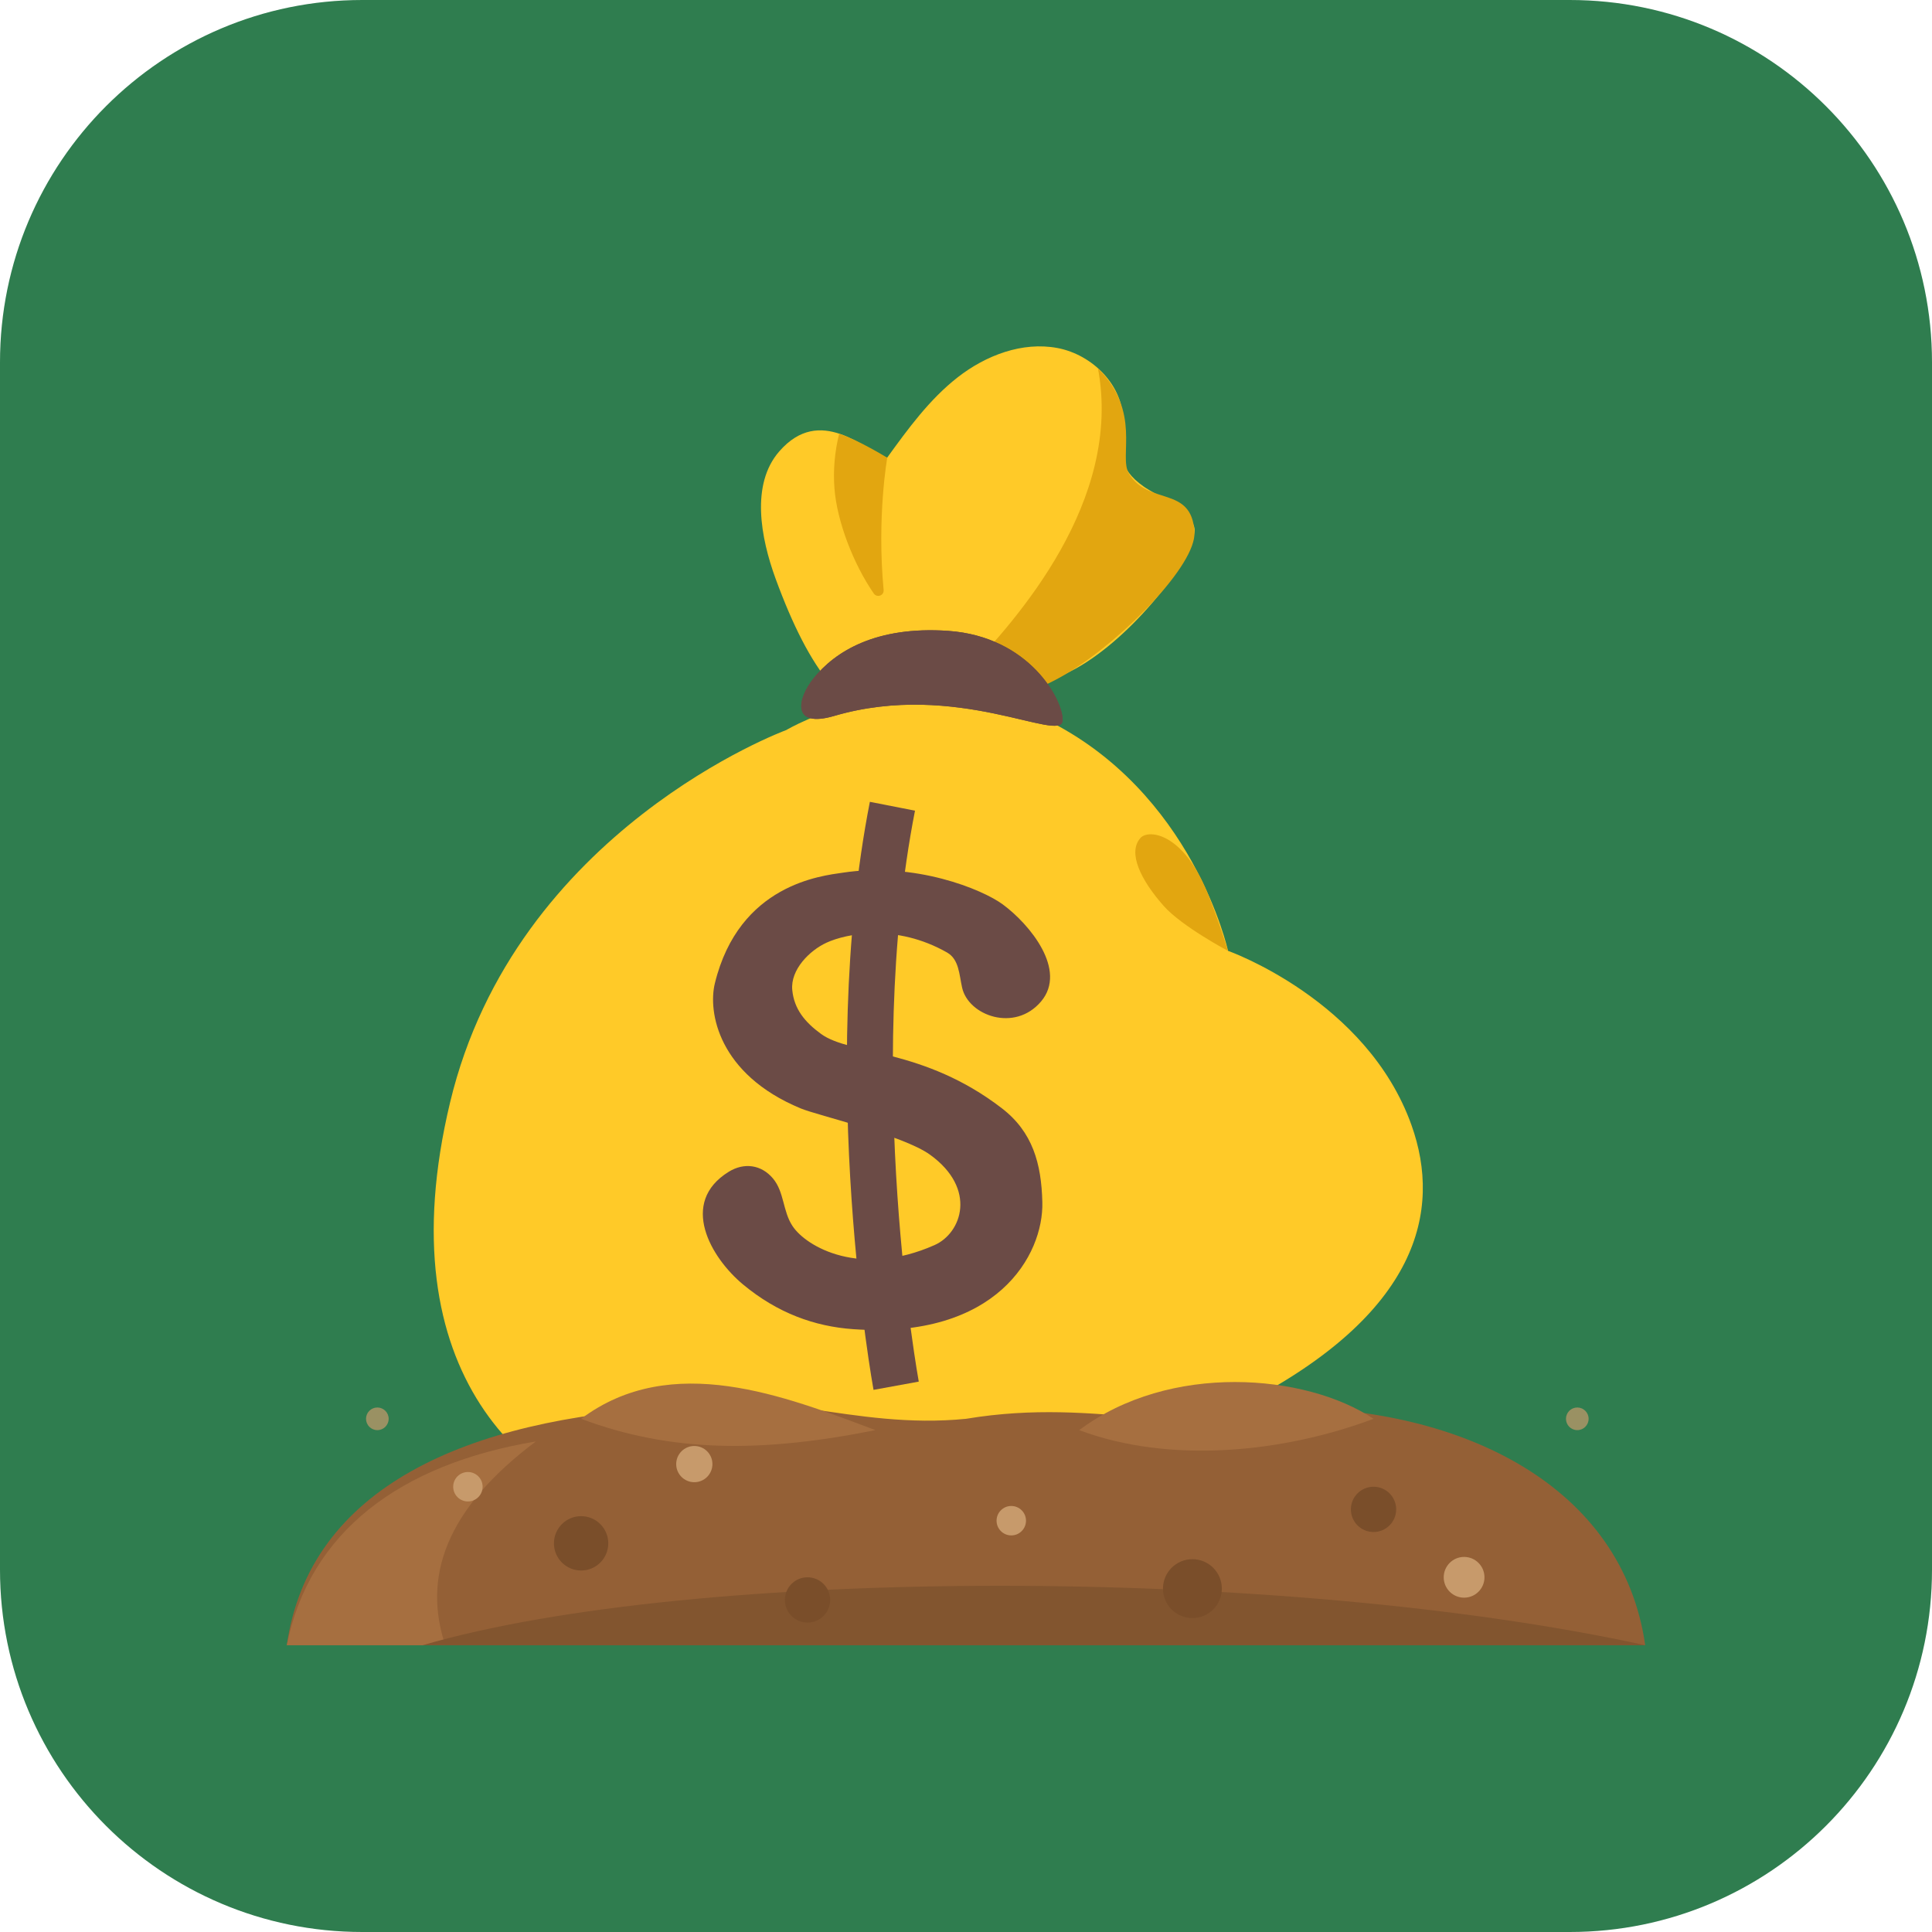
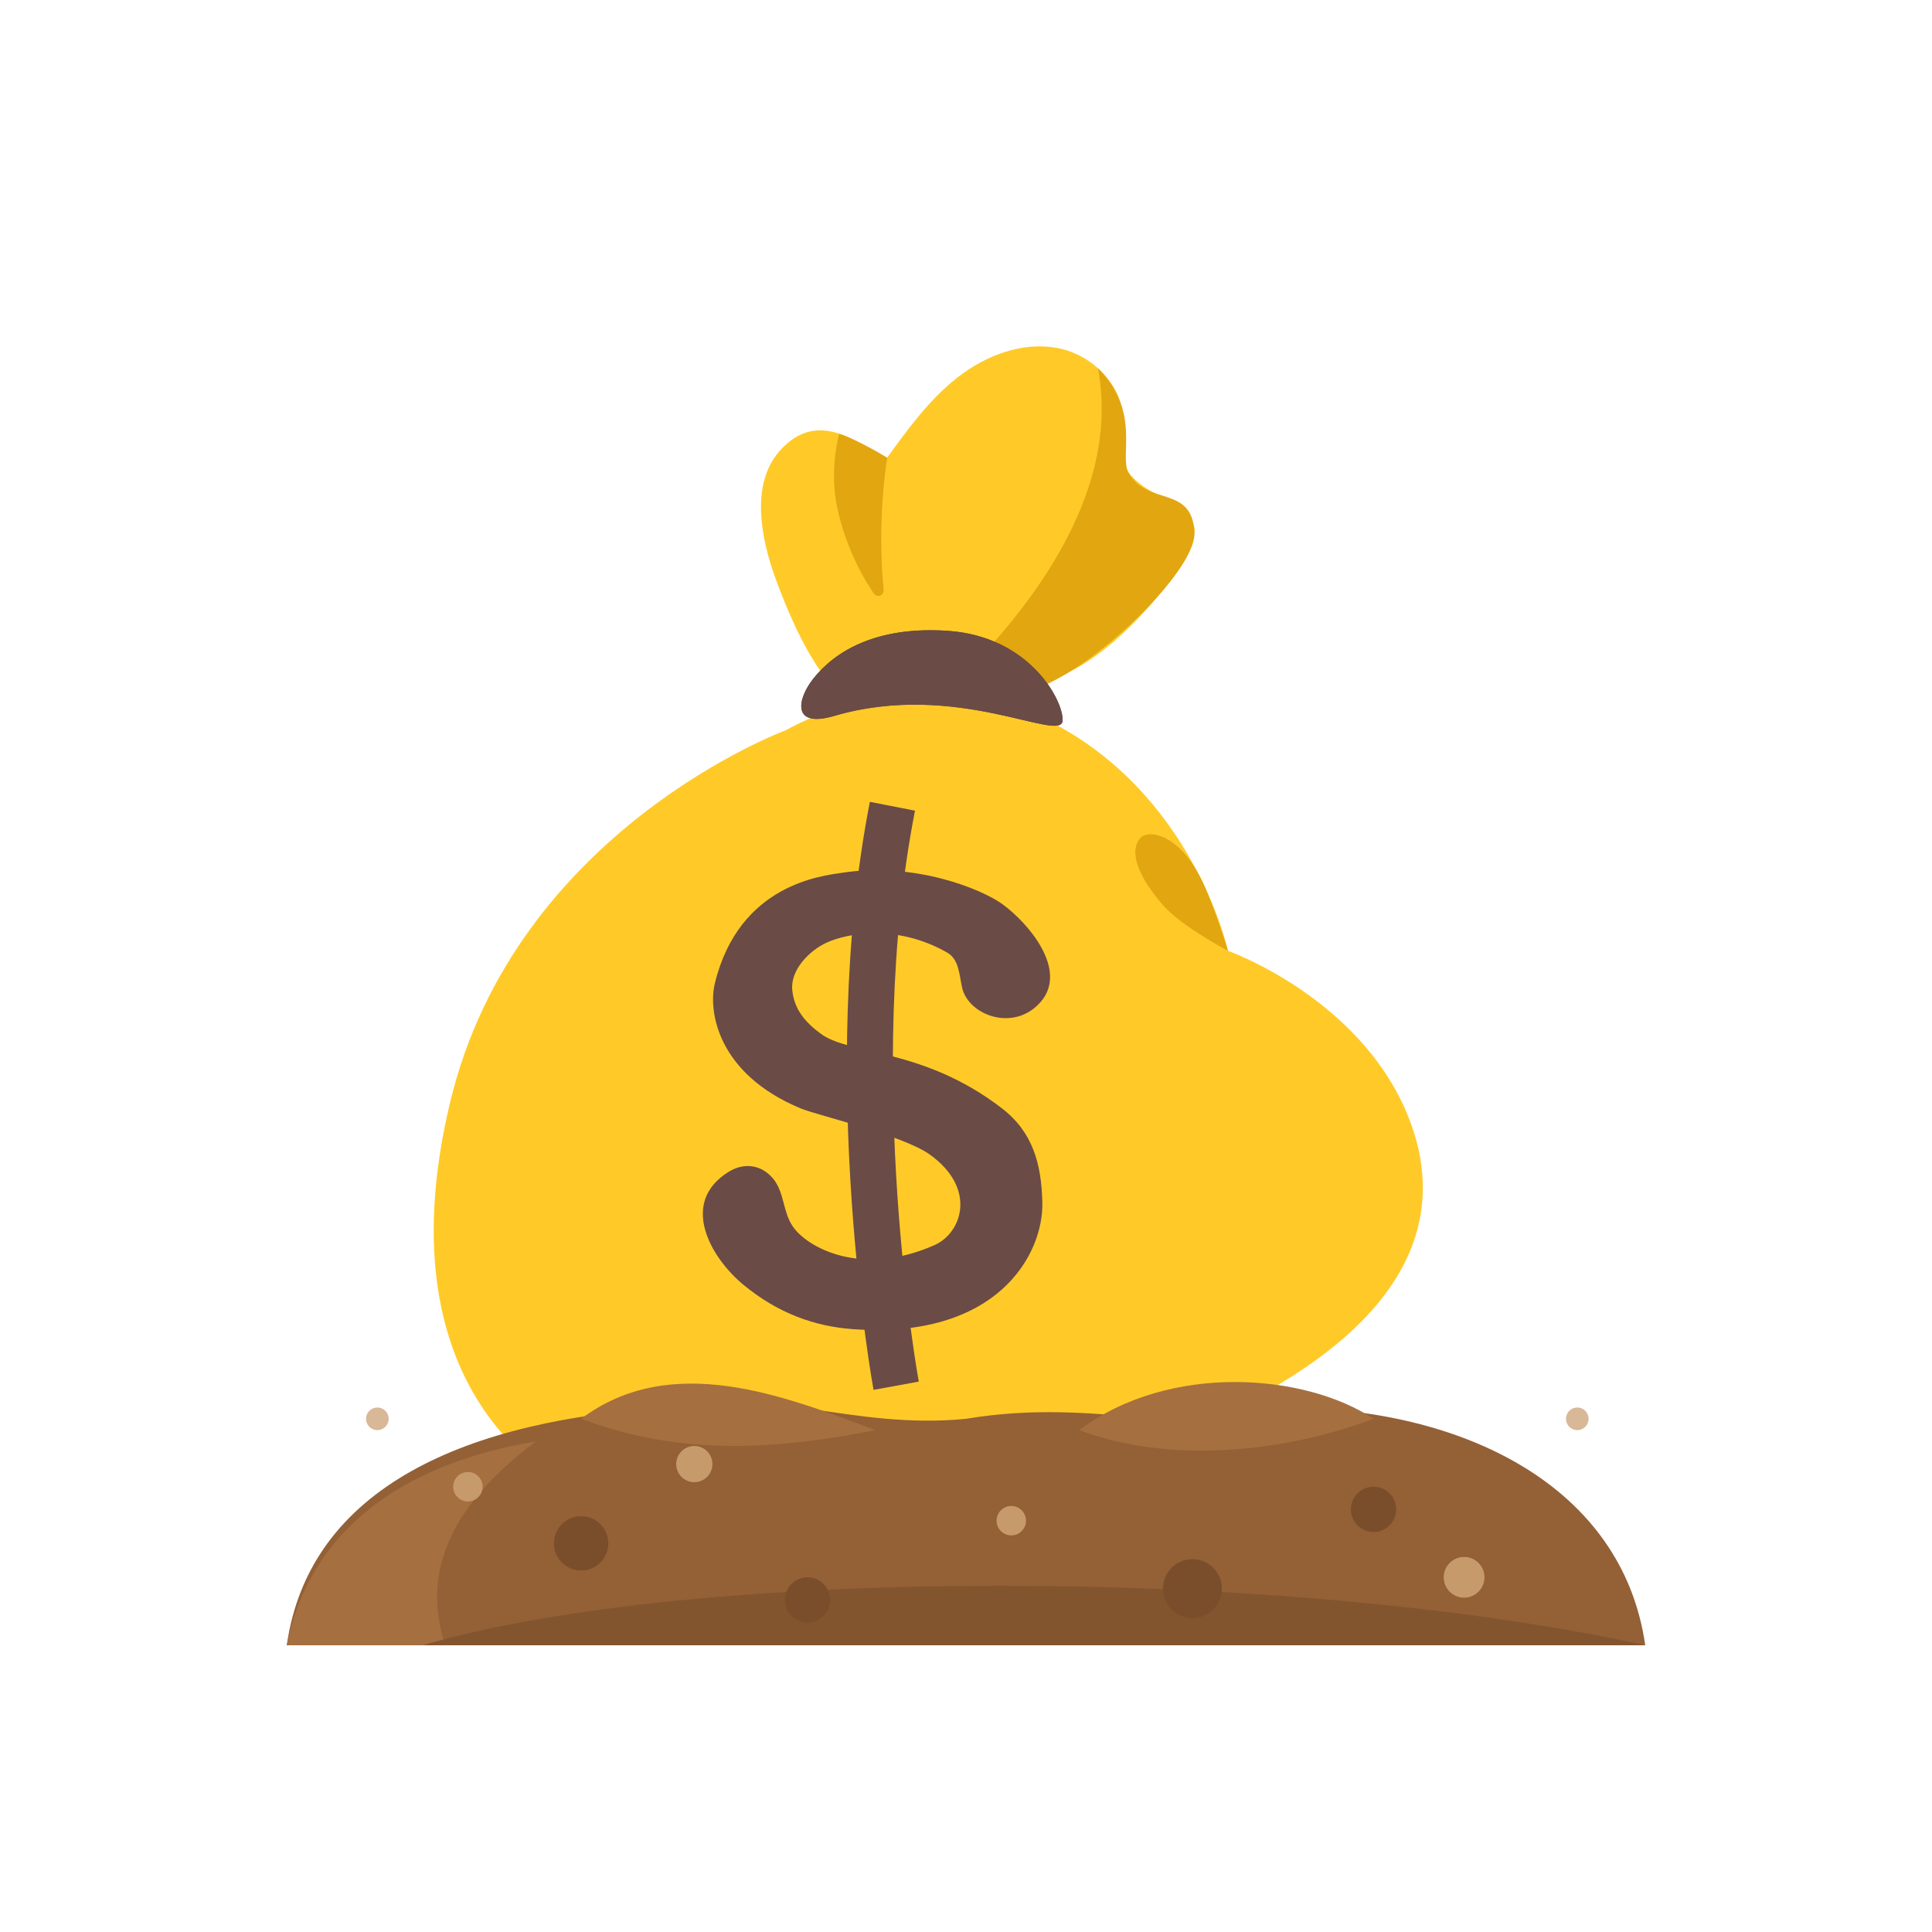
<svg xmlns="http://www.w3.org/2000/svg" xmlns:xlink="http://www.w3.org/1999/xlink" viewBox="0 0 128 128" width="128" height="128">
-   <rect width="128" height="128" rx="24" fill="#2f7d4f" />
  <svg x="16" y="16" width="96" height="96" viewBox="0 0 128 128">
    <g transform="rotate(-14 64 100)">
      <svg x="12" y="10" width="104" height="104" version="1.1" viewBox="0 0 128 128" style="enable-background:new 0 0 128 128;" xml:space="preserve">
        <g id="Layer_1" style="display:none;">
          <linearGradient id="SVGID_1_" gradientUnits="userSpaceOnUse" x1="63.888" y1="123.969" x2="63.888" y2="4.018">
            <stop offset="0" style="stop-color:#FFB74D" />
            <stop offset="1" style="stop-color:#FFE0B2" />
          </linearGradient>
          <path style="display:inline;fill:url(#SVGID_1_);" d="M107.8,75.85c-1.58-2.84-3.49-5.53-5.48-8.11c-2.92-3.8-6.04-7.45-8.71-11.42   c-2.67-3.96-4.69-8.13-8.1-11.6c-3.07-3.22-6.95-5.39-11.04-6.33c-1.54-0.55-2.96-1.48-3.98-2.47H71v-3.99h-0.76   c0.01-1,0.12-1.32,0.35-1.89c1.55-4.45,2.97-8.86,4.52-13.31c0.36-1.08,0.71-2.09,1.43-2.93c0.83-1.08,2.14-1.83,3.09-2.91   c0.95-1.08,1.31-2.9,0.12-3.86c-2.02-0.36-4.16-0.13-6.07,0.72c0.59-1.08-0.12-2.53-1.19-3.13c-1.07-0.6-2.38-0.6-3.57-0.6   c-2.86,0-5.83,0.12-8.68,0.12c-1.31,0-2.86,0.12-3.69,1.08c-0.48,0.48-0.59,1.08-1.07,1.56c-1.31,1.44-3.57,0.96-5.47,0.6   s-4.4-0.12-5,1.8c-0.12,0.72,0,1.32,0.12,2.04c1.55,6.25,4.37,13.22,8.17,18.38c0.61,1.01,0.66,1.32,1.03,2.32H54v3.54   c0,0.54-2.15,1.48-2.55,1.7c-4.71,2.57-8.98,6.85-12.75,10.61c-3.99,3.97-7.63,8.28-10.89,12.87   c-5.38,7.57-11.08,16.46-11.71,25.93c-0.34,5.03,0.76,10.3,3.31,14.67c2.93,5.02,7.48,9.22,11.94,12.89   c4.45,3.66,9.65,6.43,15.18,8.06c0.06,0.02,0.11,0.03,0.17,0.05c11.8,3.45,25.38,1.33,36.69-3.03c7.62-2.94,14.37-7.4,20.24-13.07   c2.98-2.88,5.55-6.26,6.97-10.15C113.08,89.1,111.26,82.06,107.8,75.85z" />
          <g style="display:inline;opacity:0.2;">
            <path style="fill:#424242;" d="M68.92,7.02c0.62,0,1.36,0,1.82,0.12c-0.19,0.93,0.06,1.92,0.73,2.64    c0.58,0.63,1.39,0.97,2.21,0.97c0.41,0,0.82-0.08,1.21-0.26c0.37-0.16,0.76-0.29,1.15-0.39c-0.61,0.5-1.27,1.08-1.84,1.81    c-1.01,1.22-1.5,2.53-1.93,3.83c-0.78,2.24-1.54,4.5-2.27,6.69c-0.72,2.15-1.47,4.38-2.23,6.56c-0.35,0.89-0.52,1.57-0.53,2.9    c-0.01,0.75,0.26,1.48,0.76,2.03v0.31c-0.11,0.17-0.21,0.35-0.29,0.55c-0.46,1.13-0.19,2.42,0.68,3.28    c1.39,1.36,3.19,2.48,5.07,3.15c0.11,0.04,0.23,0.07,0.34,0.1c3.62,0.83,6.92,2.72,9.57,5.5c2.15,2.19,3.73,4.77,5.41,7.49    c0.74,1.21,1.51,2.45,2.34,3.69c1.91,2.83,4.03,5.51,6.08,8.09c0.91,1.14,1.84,2.32,2.74,3.49c2.28,2.97,3.95,5.43,5.24,7.74    c3.61,6.49,4.48,12.43,2.58,17.66c-1.12,3.07-3.21,6.11-6.23,9.02c-5.74,5.54-12.21,9.72-19.24,12.43    c-7.71,2.97-15.63,4.55-22.9,4.55c-4.24,0-8.23-0.54-11.86-1.6l-0.16-0.05c-5.1-1.5-9.99-4.09-14.13-7.5    c-3.99-3.28-8.45-7.29-11.25-12.08c-2.18-3.74-3.21-8.34-2.9-12.96c0.56-8.42,5.7-16.7,11.16-24.4    c3.16-4.44,6.71-8.64,10.56-12.48l0.08-0.08c3.61-3.6,7.7-7.68,11.99-10.02c0.05-0.03,0.13-0.07,0.23-0.11    c1.73-0.85,3.89-1.91,3.89-4.22V33.3c0.38-0.74,0.44-1.61,0.15-2.4c-0.06-0.18-0.12-0.33-0.17-0.47c-0.28-0.8-0.49-1.34-1.12-2.37    c-0.05-0.08-0.1-0.15-0.15-0.22c-3.23-4.38-6.01-10.65-7.65-17.21l-0.01-0.04c-0.02-0.11-0.04-0.21-0.05-0.3    c0.14-0.02,0.31-0.04,0.52-0.04c0.29,0,0.61,0.03,0.92,0.09l0.17,0.03c0.98,0.19,2.09,0.4,3.25,0.4c2,0,3.61-0.64,4.79-1.91    c0.5-0.52,0.79-1.05,0.98-1.4c0.03-0.05,0.06-0.11,0.09-0.16c0.15-0.05,0.54-0.15,1.51-0.15c1.46,0,2.96-0.03,4.4-0.06    C66.06,7.05,67.52,7.02,68.92,7.02 M68.92,4.02c-2.86,0-5.83,0.12-8.68,0.12c-1.31,0-2.86,0.12-3.69,1.08    c-0.48,0.48-0.59,1.08-1.07,1.56c-0.68,0.75-1.61,0.98-2.61,0.98c-0.94,0-1.94-0.2-2.86-0.38c-0.47-0.09-0.97-0.14-1.47-0.14    c-1.54,0-3.07,0.49-3.52,1.94c-0.12,0.72,0,1.32,0.12,2.04c1.55,6.25,4.37,13.22,8.17,18.38c0.61,1.01,0.66,1.32,1.03,2.32H54    v3.54c0,0.54-2.15,1.48-2.55,1.7c-4.71,2.57-8.98,6.85-12.75,10.61c-3.99,3.97-7.63,8.28-10.89,12.87    c-5.38,7.57-11.08,16.47-11.71,25.93c-0.34,5.03,0.76,10.3,3.31,14.67c2.93,5.02,7.48,9.22,11.94,12.89    c4.45,3.66,9.65,6.43,15.18,8.06c0.06,0.02,0.11,0.03,0.17,0.05c4.08,1.19,8.37,1.72,12.71,1.72c8.21,0,16.58-1.89,23.98-4.75    c7.62-2.94,14.37-7.4,20.24-13.07c2.98-2.88,5.55-6.26,6.97-10.15c2.51-6.9,0.68-13.94-2.78-20.15c-1.58-2.84-3.49-5.53-5.48-8.11    c-2.92-3.8-6.04-7.45-8.71-11.42c-2.67-3.96-4.69-8.13-8.1-11.6c-3.07-3.22-6.95-5.39-11.04-6.33c-1.54-0.55-2.96-1.48-3.98-2.47    H71v-3.99h-0.76c0.01-1,0.12-1.32,0.35-1.89c1.55-4.45,2.97-8.86,4.52-13.31c0.36-1.08,0.71-2.09,1.43-2.93    c0.83-1.08,2.14-1.83,3.09-2.91c0.95-1.08,1.31-2.9,0.12-3.86c-0.61-0.11-1.23-0.16-1.86-0.16c-1.44,0-2.88,0.29-4.21,0.88    c0.59-1.08-0.12-2.53-1.19-3.13C71.42,4.02,70.11,4.02,68.92,4.02L68.92,4.02z" />
          </g>
          <path style="display:inline;opacity:0.2;fill:#212121;" d="M65.17,35.14c-3.04-3.76-0.85-4.21-1.94-7.55   c-0.96-2.95-2.85-5.84-5.7-8.6c-0.07,0.31,0.36,1.62,0.4,1.93c0.72,3.03-0.56,5.99,0.74,9.06c1.05,2.47,3.43,3.7,6.13,6.06   C64.94,35.74,65.45,35.49,65.17,35.14z" />
          <g style="display:inline;">
            <path style="fill:#6D4C41;" d="M71.26,36.7H53.57c-1.48,0-2.69-1.21-2.69-2.69v0c0-1.48,1.21-2.69,2.69-2.69h17.69    c1.48,0,2.69,1.21,2.69,2.69v0C73.95,35.49,72.74,36.7,71.26,36.7z" />
          </g>
          <g style="display:inline;opacity:0.2;">
            <g>
              <path style="fill:#424242;" d="M71.26,32.32c0.93,0,1.69,0.76,1.69,1.69s-0.76,1.69-1.69,1.69H53.57c-0.93,0-1.69-0.76-1.69-1.69     s0.76-1.69,1.69-1.69H71.26 M71.26,31.32H53.57c-1.48,0-2.69,1.21-2.69,2.69s1.21,2.69,2.69,2.69h17.69     c1.48,0,2.69-1.21,2.69-2.69S72.74,31.32,71.26,31.32L71.26,31.32z" />
            </g>
          </g>
          <linearGradient id="SVGID_3_" gradientUnits="userSpaceOnUse" x1="62.417" y1="112" x2="62.417" y2="50">
            <stop offset="2.331792e-03" style="stop-color:#5D4037" />
            <stop offset="1" style="stop-color:#795548" />
          </linearGradient>
          <path style="display:inline;fill:url(#SVGID_3_);" d="M77.39,92.77c0-2.28-0.44-4.26-1.3-5.96c-0.87-1.7-2.22-3.18-4.06-4.46   c-1.66-1.15-3.91-2.22-6.74-3.2l0.19-16.28c1.35,0.41,2.48,1.19,3.41,2.34c1.23,1.53,1.94,3.3,2.11,5.75   c0.05,0.7,0.6,1.04,1.31,1.04h3.32c0.74,0,1.35-0.39,1.31-1.12c-0.19-3.77-0.95-6.68-2.75-8.95C72.18,59.4,69,58,66,57.51v-5.59   c0-0.83-1.13-1.91-1.96-1.91h-1.81C61.41,50,61,51.09,61,51.91v4.1l-0.15,1.46c-3.58,0.43-6.46,1.77-8.5,4.02   c-2.05,2.25-3.11,5.14-3.11,8.66c0,3.46,1.03,6.31,3.12,8.55c1.79,1.92,4.48,3.52,8.08,4.82l-0.19,16.7   c-1.87-0.31-3.38-1.06-4.54-2.24c-1.36-1.39-2.13-3.35-2.31-5.77c-0.05-0.67-0.63-1.22-1.3-1.22h-3.35c-0.74,0-1.35,0.66-1.31,1.4   c0.22,3.62,1.24,6.56,3.26,8.77c2.27,2.48,5.29,3.92,9.29,4.29v4.66c0,0.83,0.86,1.89,1.69,1.89h1.78c0.83,0,1.54-1.06,1.54-1.89   v-3.29l0-1.36c3.92-0.41,6.96-1.72,9.14-3.93C76.31,99.32,77.39,96.4,77.39,92.77z M57.31,75.29c-1.43-1.3-2.14-3.05-2.14-5.24   c0-2.37,0.68-4.21,2.03-5.53c0.89-0.87,2.05-1.45,3.47-1.75L60.5,77.32C59.16,76.68,58.09,76,57.31,75.29z M69.02,98.37   c-1.06,0.89-2.39,1.49-3.98,1.79l0.18-14.89c1.81,0.8,3.2,1.66,4.14,2.57c1.38,1.35,2.08,3.02,2.08,4.99   C71.43,95.17,70.63,97.02,69.02,98.37z" />
        </g>
        <g id="Layer_1_copy">
          <g>
            <linearGradient id="SVGID_4_" gradientUnits="userSpaceOnUse" x1="90.788" y1="52.233" x2="90.788" y2="52.233" gradientTransform="matrix(0.9922 0.1244 -0.1244 0.9922 -16.4787 -22.858)">
              <stop offset="2.331792e-03" style="stop-color:#5D4037" />
              <stop offset="1" style="stop-color:#795548" />
            </linearGradient>
            <path style="fill:none;stroke:url(#SVGID_4_);stroke-width:6.521;stroke-linecap:round;stroke-miterlimit:10;" d="M67.11,40.26" />
            <g>
              <g>
                <path style="fill:#FFCA28;" d="M93.46,39.45c6.71-1.49,15.45-8.15,16.78-11.43c0.78-1.92-3.11-4.92-4.15-6.13      c-2.38-2.76-1.42-4.12-0.5-7.41c1.05-3.74-1.44-7.87-4.97-9.49c-3.53-1.62-7.75-1.11-11.3,0.47s-6.58,4.12-9.55,6.62      c-2.17-1.37-5.63-7.42-11.23-3.49c-3.87,2.71-4.22,8.61-3.72,13.32c1.17,10.87,3.85,16.51,8.9,18.03      C80.1,41.86,87.16,40.85,93.46,39.45z" />
                <path style="fill:#E2A610;" d="M104.36,8.18c-0.85,14.65-15.14,24.37-21.92,28.65l4.4,3.78c0,0,2.79,0.06,6.61-1.16      c6.55-2.08,16.12-7.96,16.78-11.43c0.97-5.05-4.21-3.95-5.38-7.94C104.24,17.97,107.82,13.98,104.36,8.18z" />
                <path style="fill:#E2A610;" d="M79.78,12.09c0,0-2.55-2.61-4.44-3.8c-0.94,1.77-1.61,3.69-1.94,5.67      c-0.59,3.48,0,8.42,1.39,12.1c0.22,0.57,1.04,0.48,1.13-0.12C77.12,18.03,79.78,12.09,79.78,12.09z" />
              </g>
              <path style="fill:#FFCA28;" d="M61.96,38.16c0,0-31.19,3.37-45.26,30.45s-2.11,43.5,10.55,49.48     c12.66,5.98,44.56,8.09,65.31,3.17s25.94-15.12,24.97-24.97c-1.41-14.38-14.77-23.22-14.77-23.22s0.53-17.76-13.25-29.29     C77.28,33.54,61.96,38.16,61.96,38.16z" />
            </g>
            <path style="fill:#6B4B46;" d="M74.76,83.73c-6.69-8.44-14.59-9.57-17.12-12.6c-1.38-1.65-2.19-3.32-1.88-5.39    c0.33-2.2,2.88-3.72,4.86-4.09c2.31-0.44,7.82-0.21,12.45,4.2c1.1,1.04,0.7,2.66,0.67,4.11c-0.08,3.11,4.37,6.13,7.97,3.53    c3.61-2.61,0.84-8.42-1.49-11.24c-1.76-2.13-8.14-6.82-16.07-7.56c-2.23-0.21-11.2-1.54-16.38,8.31    c-1.49,2.83-2.04,9.67,5.76,15.45c1.63,1.21,10.09,5.51,12.44,8.3c4.07,4.83,1.28,9.08-1.9,9.64c-8.67,1.52-13.58-3.17-14.49-5.74    c-0.65-1.83,0.03-3.81-0.81-5.53c-0.86-1.77-2.62-2.47-4.48-1.88c-6.1,1.94-4.16,8.61-1.46,12.28c2.89,3.93,6.44,6.3,10.43,7.6    c14.89,4.85,22.05-2.81,23.3-8.42C77.48,90.59,77.38,87.03,74.76,83.73z" />
            <path style="fill:none;stroke:#6B4B46;stroke-width:5;stroke-miterlimit:10;" d="M71.16,48.99    c-12.67,27.06-14.85,61.23-14.85,61.23" />
            <path style="fill:#6D4C41;" d="M81.67,31.96c8.44,2.75,10.31,10.38,9.7,12.46c-0.73,2.44-10.08-7.06-23.98-6.49    c-4.86,0.2-3.45-2.78-1.2-4.5C69.16,31.16,74.15,29.52,81.67,31.96z" />
            <path style="fill:#6B4B46;" d="M81.67,31.96c8.44,2.75,10.31,10.38,9.7,12.46c-0.73,2.44-10.08-7.06-23.98-6.49    c-4.86,0.2-3.45-2.78-1.2-4.5C69.16,31.16,74.15,29.52,81.67,31.96z" />
          </g>
          <path style="fill:#E2A610;" d="M96.49,58.86c1.06-0.73,4.62,0.53,5.62,7.5c0.49,3.41,0.64,6.71,0.64,6.71s-4.2-3.77-5.59-6.42   C95.41,63.3,94.73,60.06,96.49,58.86z" />
        </g>
        <g id="Layer_2" style="display:none;">
          <g style="display:inline;">
            <g style="opacity:0.6;">
              <circle style="opacity:0.61;fill:none;stroke:#000000;stroke-width:0.263;stroke-miterlimit:10;" cx="64" cy="64" r="28" />
              <line style="opacity:0.61;fill:none;stroke:#000000;stroke-miterlimit:10;" x1="83.5" y1="0" x2="83.5" y2="128" />
              <line style="opacity:0.61;fill:none;stroke:#000000;stroke-miterlimit:10;" x1="43.5" y1="0" x2="43.5" y2="128" />
              <line style="opacity:0.61;fill:none;stroke:#000000;stroke-miterlimit:10;" x1="63.5" y1="0" x2="63.5" y2="128" />
              <line style="opacity:0.61;fill:none;stroke:#000000;stroke-miterlimit:10;" x1="128" y1="64.5" x2="0" y2="64.5" />
              <line style="opacity:0.61;fill:none;stroke:#000000;stroke-miterlimit:10;" x1="128" y1="44.5" x2="0" y2="44.5" />
              <line style="opacity:0.61;fill:none;stroke:#000000;stroke-miterlimit:10;" x1="128" y1="83.5" x2="0" y2="83.5" />
              <line style="opacity:0.61;fill:none;stroke:#000000;stroke-width:0.25;stroke-miterlimit:10;" x1="128" y1="128" x2="0" y2="0" />
              <line style="opacity:0.61;fill:none;stroke:#000000;stroke-width:0.25;stroke-miterlimit:10;" x1="0" y1="128" x2="128" y2="0" />
              <g style="opacity:0.61;">
                <g>
                  <path d="M64,4.26c32.94,0,59.74,26.8,59.74,59.74S96.94,123.74,64,123.74S4.26,96.94,4.26,64S31.06,4.26,64,4.26 M64,4       C30.86,4,4,30.86,4,64s26.86,60,60,60s60-26.86,60-60S97.14,4,64,4L64,4z" />
                </g>
              </g>
              <path style="opacity:0.61;fill:none;stroke:#000000;stroke-miterlimit:10;" d="M115.5,108.47c0,4.43-3.59,8.03-8.03,8.03H19.53     c-4.43,0-8.03-3.59-8.03-8.03V20.53c0-4.43,3.59-8.03,8.03-8.03h87.94c4.43,0,8.03,3.59,8.03,8.03V108.47z" />
              <path style="opacity:0.61;fill:none;stroke:#000000;stroke-miterlimit:10;" d="M107.5,116.5c0,4.42-3.58,8-8,8h-72     c-4.42,0-8-3.58-8-8v-104c0-4.42,3.58-8,8-8h72c4.42,0,8,3.58,8,8V116.5z" />
              <path style="opacity:0.61;fill:none;stroke:#000000;stroke-miterlimit:10;" d="M123.5,98.27c0,5.65-4.58,10.23-10.23,10.23H13.73     c-5.65,0-10.23-4.58-10.23-10.23V30.73c0-5.65,4.58-10.23,10.23-10.23h99.54c5.65,0,10.23,4.58,10.23,10.23V98.27z" />
            </g>
            <g>
              <g style="opacity:0.2;">
                <defs>
                  <rect id="SVGID_2_" x="0" style="opacity:0.2;" width="128" height="128" />
                </defs>
                <clipPath id="SVGID_5_">
                  <use xlink:href="#SVGID_2_" style="overflow:visible;" />
                </clipPath>
                <g style="clip-path:url(#SVGID_5_);">
                  <g>
                    <line style="fill:none;stroke:#000000;stroke-miterlimit:10;" x1="-28.5" y1="160" x2="-28.5" y2="-32" />
                    <line style="fill:none;stroke:#000000;stroke-miterlimit:10;" x1="-24.5" y1="160" x2="-24.5" y2="-32" />
                    <line style="fill:none;stroke:#000000;stroke-miterlimit:10;" x1="-20.5" y1="160" x2="-20.5" y2="-32" />
                    <line style="fill:none;stroke:#000000;stroke-miterlimit:10;" x1="-16.5" y1="160" x2="-16.5" y2="-32" />
                    <line style="fill:none;stroke:#000000;stroke-miterlimit:10;" x1="-12.5" y1="160" x2="-12.5" y2="-32" />
                    <line style="fill:none;stroke:#000000;stroke-miterlimit:10;" x1="-8.5" y1="160" x2="-8.5" y2="-32" />
                    <line style="fill:none;stroke:#000000;stroke-miterlimit:10;" x1="-4.5" y1="160" x2="-4.5" y2="-32" />
                    <line style="fill:none;stroke:#000000;stroke-miterlimit:10;" x1="-0.5" y1="160" x2="-0.5" y2="-32" />
                    <line style="fill:none;stroke:#000000;stroke-miterlimit:10;" x1="3.5" y1="160" x2="3.5" y2="-32" />
                    <line style="fill:none;stroke:#000000;stroke-miterlimit:10;" x1="7.5" y1="160" x2="7.5" y2="-32" />
                    <line style="fill:none;stroke:#000000;stroke-miterlimit:10;" x1="11.5" y1="160" x2="11.5" y2="-32" />
                    <line style="fill:none;stroke:#000000;stroke-miterlimit:10;" x1="15.5" y1="160" x2="15.5" y2="-32" />
                    <line style="fill:none;stroke:#000000;stroke-miterlimit:10;" x1="19.5" y1="160" x2="19.5" y2="-32" />
                    <line style="fill:none;stroke:#000000;stroke-miterlimit:10;" x1="23.5" y1="160" x2="23.5" y2="-32" />
                    <line style="fill:none;stroke:#000000;stroke-miterlimit:10;" x1="27.5" y1="160" x2="27.5" y2="-32" />
                    <line style="fill:none;stroke:#000000;stroke-miterlimit:10;" x1="31.5" y1="160" x2="31.5" y2="-32" />
                    <line style="fill:none;stroke:#000000;stroke-miterlimit:10;" x1="35.5" y1="160" x2="35.5" y2="-32" />
                    <line style="fill:none;stroke:#000000;stroke-miterlimit:10;" x1="39.5" y1="160" x2="39.5" y2="-32" />
                    <line style="fill:none;stroke:#000000;stroke-miterlimit:10;" x1="43.5" y1="160" x2="43.5" y2="-32" />
                    <line style="fill:none;stroke:#000000;stroke-miterlimit:10;" x1="47.5" y1="160" x2="47.5" y2="-32" />
                    <line style="fill:none;stroke:#000000;stroke-miterlimit:10;" x1="51.5" y1="160" x2="51.5" y2="-32" />
                    <line style="fill:none;stroke:#000000;stroke-miterlimit:10;" x1="55.5" y1="160" x2="55.5" y2="-32" />
                    <line style="fill:none;stroke:#000000;stroke-miterlimit:10;" x1="59.5" y1="160" x2="59.5" y2="-32" />
                    <line style="fill:none;stroke:#000000;stroke-miterlimit:10;" x1="63.5" y1="160" x2="63.5" y2="-32" />
                    <line style="fill:none;stroke:#000000;stroke-miterlimit:10;" x1="67.5" y1="160" x2="67.5" y2="-32" />
                    <line style="fill:none;stroke:#000000;stroke-miterlimit:10;" x1="71.5" y1="160" x2="71.5" y2="-32" />
                    <line style="fill:none;stroke:#000000;stroke-miterlimit:10;" x1="75.5" y1="160" x2="75.5" y2="-32" />
                    <line style="fill:none;stroke:#000000;stroke-miterlimit:10;" x1="79.5" y1="160" x2="79.5" y2="-32" />
                    <line style="fill:none;stroke:#000000;stroke-miterlimit:10;" x1="83.5" y1="160" x2="83.5" y2="-32" />
                    <line style="fill:none;stroke:#000000;stroke-miterlimit:10;" x1="87.5" y1="160" x2="87.5" y2="-32" />
                    <line style="fill:none;stroke:#000000;stroke-miterlimit:10;" x1="91.5" y1="160" x2="91.5" y2="-32" />
                    <line style="fill:none;stroke:#000000;stroke-miterlimit:10;" x1="95.5" y1="160" x2="95.5" y2="-32" />
                    <line style="fill:none;stroke:#000000;stroke-miterlimit:10;" x1="99.5" y1="160" x2="99.5" y2="-32" />
                    <line style="fill:none;stroke:#000000;stroke-miterlimit:10;" x1="103.5" y1="160" x2="103.5" y2="-32" />
                    <line style="fill:none;stroke:#000000;stroke-miterlimit:10;" x1="107.5" y1="160" x2="107.5" y2="-32" />
                    <line style="fill:none;stroke:#000000;stroke-miterlimit:10;" x1="111.5" y1="160" x2="111.5" y2="-32" />
                    <line style="fill:none;stroke:#000000;stroke-miterlimit:10;" x1="115.5" y1="160" x2="115.5" y2="-32" />
                    <line style="fill:none;stroke:#000000;stroke-miterlimit:10;" x1="119.5" y1="160" x2="119.5" y2="-32" />
                    <line style="fill:none;stroke:#000000;stroke-miterlimit:10;" x1="123.5" y1="160" x2="123.5" y2="-32" />
                    <line style="fill:none;stroke:#000000;stroke-miterlimit:10;" x1="127.5" y1="160" x2="127.5" y2="-32" />
                    <line style="fill:none;stroke:#000000;stroke-miterlimit:10;" x1="131.5" y1="160" x2="131.5" y2="-32" />
                    <line style="fill:none;stroke:#000000;stroke-miterlimit:10;" x1="135.5" y1="160" x2="135.5" y2="-32" />
                    <line style="fill:none;stroke:#000000;stroke-miterlimit:10;" x1="136.5" y1="166" x2="136.5" y2="-26" />
                    <line style="fill:none;stroke:#000000;stroke-miterlimit:10;" x1="143.5" y1="160" x2="143.5" y2="-32" />
                    <line style="fill:none;stroke:#000000;stroke-miterlimit:10;" x1="147.5" y1="160" x2="147.5" y2="-32" />
                    <line style="fill:none;stroke:#000000;stroke-miterlimit:10;" x1="151.5" y1="160" x2="151.5" y2="-32" />
                    <line style="fill:none;stroke:#000000;stroke-miterlimit:10;" x1="155.5" y1="160" x2="155.5" y2="-32" />
                  </g>
                  <g>
                    <line style="fill:none;stroke:#000000;stroke-miterlimit:10;" x1="-32" y1="-27.5" x2="160" y2="-27.5" />
                    <line style="fill:none;stroke:#000000;stroke-miterlimit:10;" x1="-32" y1="-23.5" x2="160" y2="-23.5" />
                    <line style="fill:none;stroke:#000000;stroke-miterlimit:10;" x1="-32" y1="-19.5" x2="160" y2="-19.5" />
                    <line style="fill:none;stroke:#000000;stroke-miterlimit:10;" x1="-32" y1="-15.5" x2="160" y2="-15.5" />
                    <line style="fill:none;stroke:#000000;stroke-miterlimit:10;" x1="-32" y1="-11.5" x2="160" y2="-11.5" />
                    <line style="fill:none;stroke:#000000;stroke-miterlimit:10;" x1="-32" y1="-7.5" x2="160" y2="-7.5" />
                    <line style="fill:none;stroke:#000000;stroke-miterlimit:10;" x1="-32" y1="-3.5" x2="160" y2="-3.5" />
                    <line style="fill:none;stroke:#000000;stroke-miterlimit:10;" x1="-32" y1="0.5" x2="160" y2="0.5" />
                    <line style="fill:none;stroke:#000000;stroke-miterlimit:10;" x1="-32" y1="4.5" x2="160" y2="4.5" />
                    <line style="fill:none;stroke:#000000;stroke-miterlimit:10;" x1="-32" y1="8.5" x2="160" y2="8.5" />
                    <line style="fill:none;stroke:#000000;stroke-miterlimit:10;" x1="-32" y1="12.5" x2="160" y2="12.5" />
                    <line style="fill:none;stroke:#000000;stroke-miterlimit:10;" x1="-32" y1="16.5" x2="160" y2="16.5" />
                    <line style="fill:none;stroke:#000000;stroke-miterlimit:10;" x1="-32" y1="20.5" x2="160" y2="20.5" />
                    <line style="fill:none;stroke:#000000;stroke-miterlimit:10;" x1="-32" y1="24.5" x2="160" y2="24.5" />
                    <line style="fill:none;stroke:#000000;stroke-miterlimit:10;" x1="-32" y1="28.5" x2="160" y2="28.5" />
                    <line style="fill:none;stroke:#000000;stroke-miterlimit:10;" x1="-32" y1="32.5" x2="160" y2="32.5" />
                    <line style="fill:none;stroke:#000000;stroke-miterlimit:10;" x1="-32" y1="36.5" x2="160" y2="36.5" />
                    <line style="fill:none;stroke:#000000;stroke-miterlimit:10;" x1="-32" y1="40.5" x2="160" y2="40.5" />
                    <line style="fill:none;stroke:#000000;stroke-miterlimit:10;" x1="-32" y1="44.5" x2="160" y2="44.5" />
                    <line style="fill:none;stroke:#000000;stroke-miterlimit:10;" x1="-32" y1="48.5" x2="160" y2="48.5" />
                    <line style="fill:none;stroke:#000000;stroke-miterlimit:10;" x1="-32" y1="52.5" x2="160" y2="52.5" />
                    <line style="fill:none;stroke:#000000;stroke-miterlimit:10;" x1="-32" y1="56.5" x2="160" y2="56.5" />
                    <line style="fill:none;stroke:#000000;stroke-miterlimit:10;" x1="-32" y1="60.5" x2="160" y2="60.5" />
                    <line style="fill:none;stroke:#000000;stroke-miterlimit:10;" x1="-32" y1="64.5" x2="160" y2="64.5" />
                    <line style="fill:none;stroke:#000000;stroke-miterlimit:10;" x1="-32" y1="68.5" x2="160" y2="68.5" />
                    <line style="fill:none;stroke:#000000;stroke-miterlimit:10;" x1="-32" y1="72.5" x2="160" y2="72.5" />
                    <line style="fill:none;stroke:#000000;stroke-miterlimit:10;" x1="-32" y1="76.5" x2="160" y2="76.5" />
                    <line style="fill:none;stroke:#000000;stroke-miterlimit:10;" x1="-32" y1="80.5" x2="160" y2="80.5" />
                    <line style="fill:none;stroke:#000000;stroke-miterlimit:10;" x1="-32" y1="84.5" x2="160" y2="84.5" />
                    <line style="fill:none;stroke:#000000;stroke-miterlimit:10;" x1="-32" y1="88.5" x2="160" y2="88.5" />
                    <line style="fill:none;stroke:#000000;stroke-miterlimit:10;" x1="-32" y1="92.5" x2="160" y2="92.5" />
                    <line style="fill:none;stroke:#000000;stroke-miterlimit:10;" x1="-32" y1="96.5" x2="160" y2="96.5" />
                    <line style="fill:none;stroke:#000000;stroke-miterlimit:10;" x1="-32" y1="100.5" x2="160" y2="100.5" />
                    <line style="fill:none;stroke:#000000;stroke-miterlimit:10;" x1="-32" y1="104.5" x2="160" y2="104.5" />
                    <line style="fill:none;stroke:#000000;stroke-miterlimit:10;" x1="-32" y1="108.5" x2="160" y2="108.5" />
                    <line style="fill:none;stroke:#000000;stroke-miterlimit:10;" x1="-32" y1="112.5" x2="160" y2="112.5" />
                    <line style="fill:none;stroke:#000000;stroke-miterlimit:10;" x1="-32" y1="116.5" x2="160" y2="116.5" />
                    <line style="fill:none;stroke:#000000;stroke-miterlimit:10;" x1="-32" y1="120.5" x2="160" y2="120.5" />
                    <line style="fill:none;stroke:#000000;stroke-miterlimit:10;" x1="-32" y1="124.5" x2="160" y2="124.5" />
                    <line style="fill:none;stroke:#000000;stroke-miterlimit:10;" x1="-32" y1="128.5" x2="160" y2="128.5" />
                    <line style="fill:none;stroke:#000000;stroke-miterlimit:10;" x1="-32" y1="132.5" x2="160" y2="132.5" />
                    <line style="fill:none;stroke:#000000;stroke-miterlimit:10;" x1="-32" y1="136.5" x2="160" y2="136.5" />
                    <line style="fill:none;stroke:#000000;stroke-miterlimit:10;" x1="-32" y1="140.5" x2="160" y2="140.5" />
                    <line style="fill:none;stroke:#000000;stroke-miterlimit:10;" x1="-32" y1="144.5" x2="160" y2="144.5" />
                    <line style="fill:none;stroke:#000000;stroke-miterlimit:10;" x1="-32" y1="148.5" x2="160" y2="148.5" />
                    <line style="fill:none;stroke:#000000;stroke-miterlimit:10;" x1="-32" y1="152.5" x2="160" y2="152.5" />
                    <line style="fill:none;stroke:#000000;stroke-miterlimit:10;" x1="-32" y1="156.5" x2="160" y2="156.5" />
                  </g>
                  <g>
                    <path d="M160-32v192H-32V-32H160 M160-32H-32v192h192V-32L160-32z" />
                  </g>
                </g>
              </g>
              <g>
                <rect x="0" style="opacity:0.3;fill:#F44336;" width="4" height="128" />
                <rect x="124" style="opacity:0.3;fill:#F44336;" width="4" height="128" />
                <rect x="62" y="-58" transform="matrix(-1.836970e-16 1 -1 -1.836970e-16 66 -62)" style="opacity:0.3;fill:#F44336;" width="4" height="120" />
                <rect x="62" y="66" transform="matrix(-1.836970e-16 1 -1 -1.836970e-16 190 62)" style="opacity:0.3;fill:#F44336;" width="4" height="120" />
              </g>
            </g>
          </g>
        </g>
      </svg>
    </g>
    <path d="M4 124C6 110 20 104 38 103C46 101 54 105 64 104C76 102 84 106 92 103C108 103 122 110 124 124Z" fill="#946036" />
    <path d="M4 124C6 114 14 108 26 106C18 112 16 118 18 124Z" fill="#a66f40" />
    <path d="M16 124C40 117 92 117 124 124Z" fill="#82552f" />
    <path d="M30 104C38 98 48 102 56 105C46 107 38 107 30 104Z" fill="#a66f40" />
    <path d="M74 105C82 99 94 100 100 104C92 107 82 108 74 105Z" fill="#a66f40" />
    <g fill="#7a4e2a">
      <circle cx="30" cy="115" r="2.4" />
      <circle cx="100" cy="112" r="2" />
      <circle cx="84" cy="119" r="2.6" />
      <circle cx="50" cy="120" r="2" />
    </g>
    <g fill="#c79a6b">
      <circle cx="40" cy="108" r="1.6" />
      <circle cx="108" cy="118" r="1.8" />
      <circle cx="68" cy="113" r="1.3" />
      <circle cx="20" cy="110" r="1.3" />
      <circle cx="12" cy="104" r="1" opacity="0.7" />
      <circle cx="118" cy="104" r="1" opacity="0.7" />
    </g>
  </svg>
</svg>
